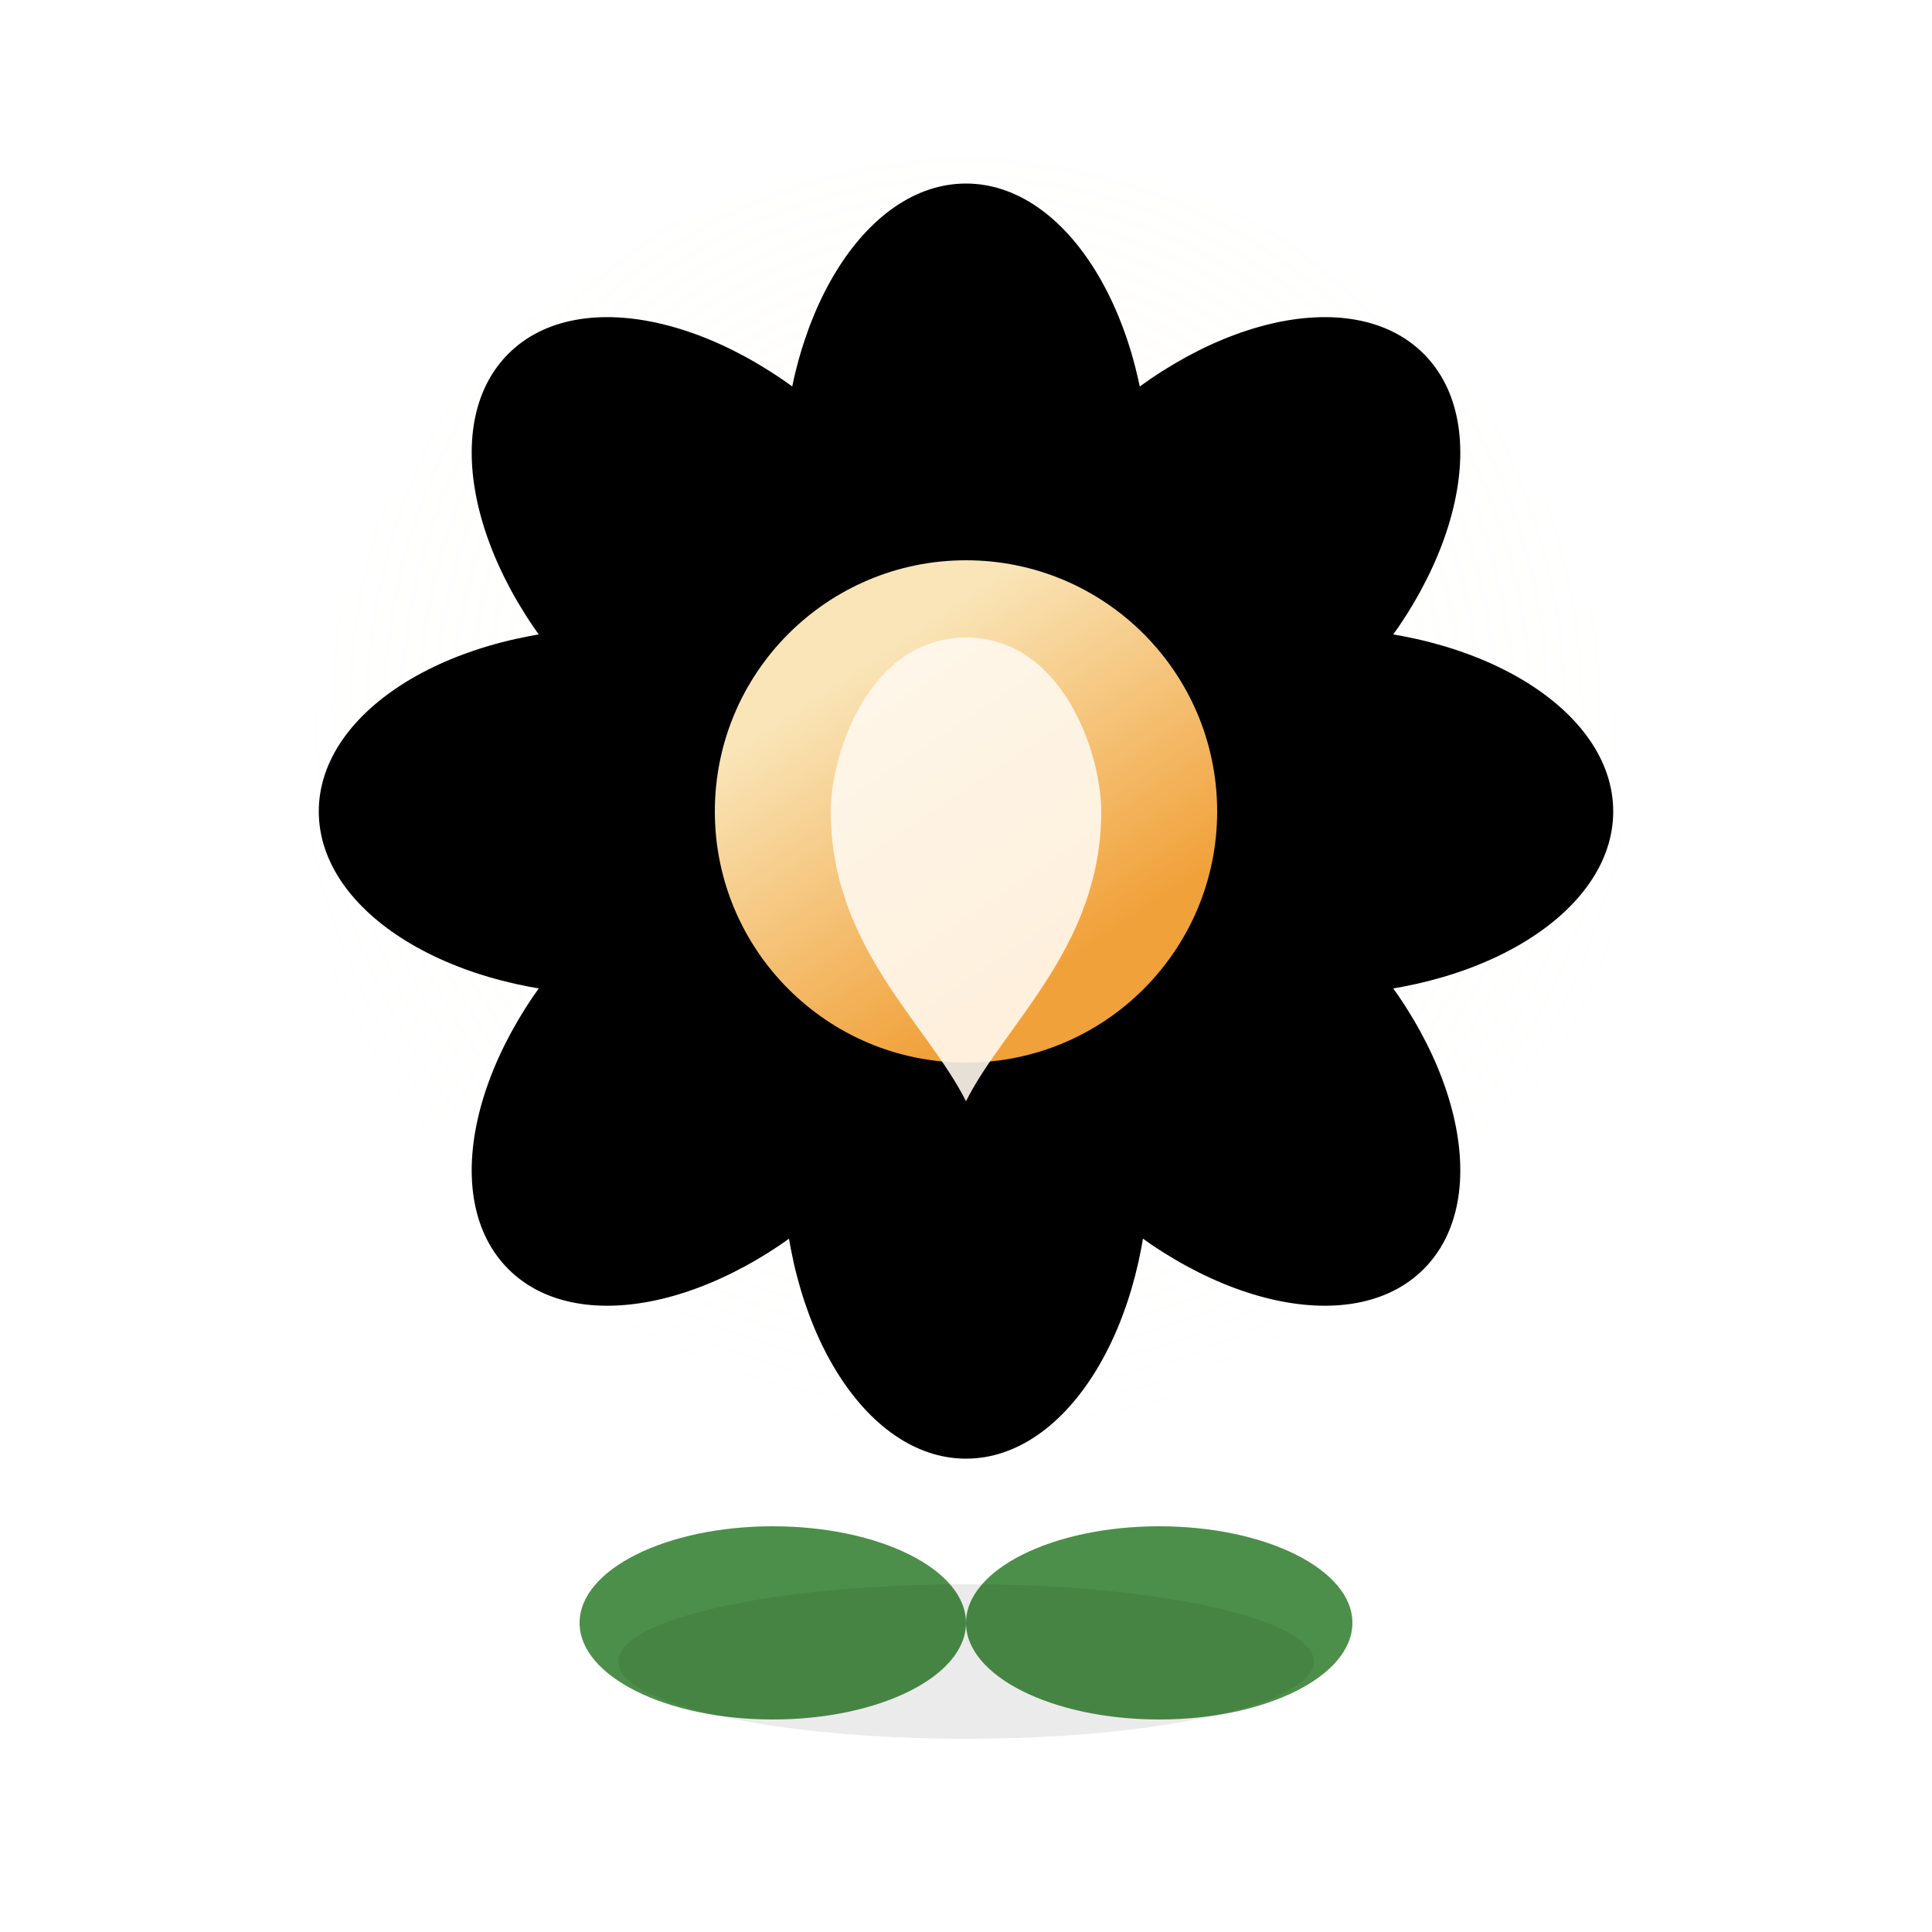
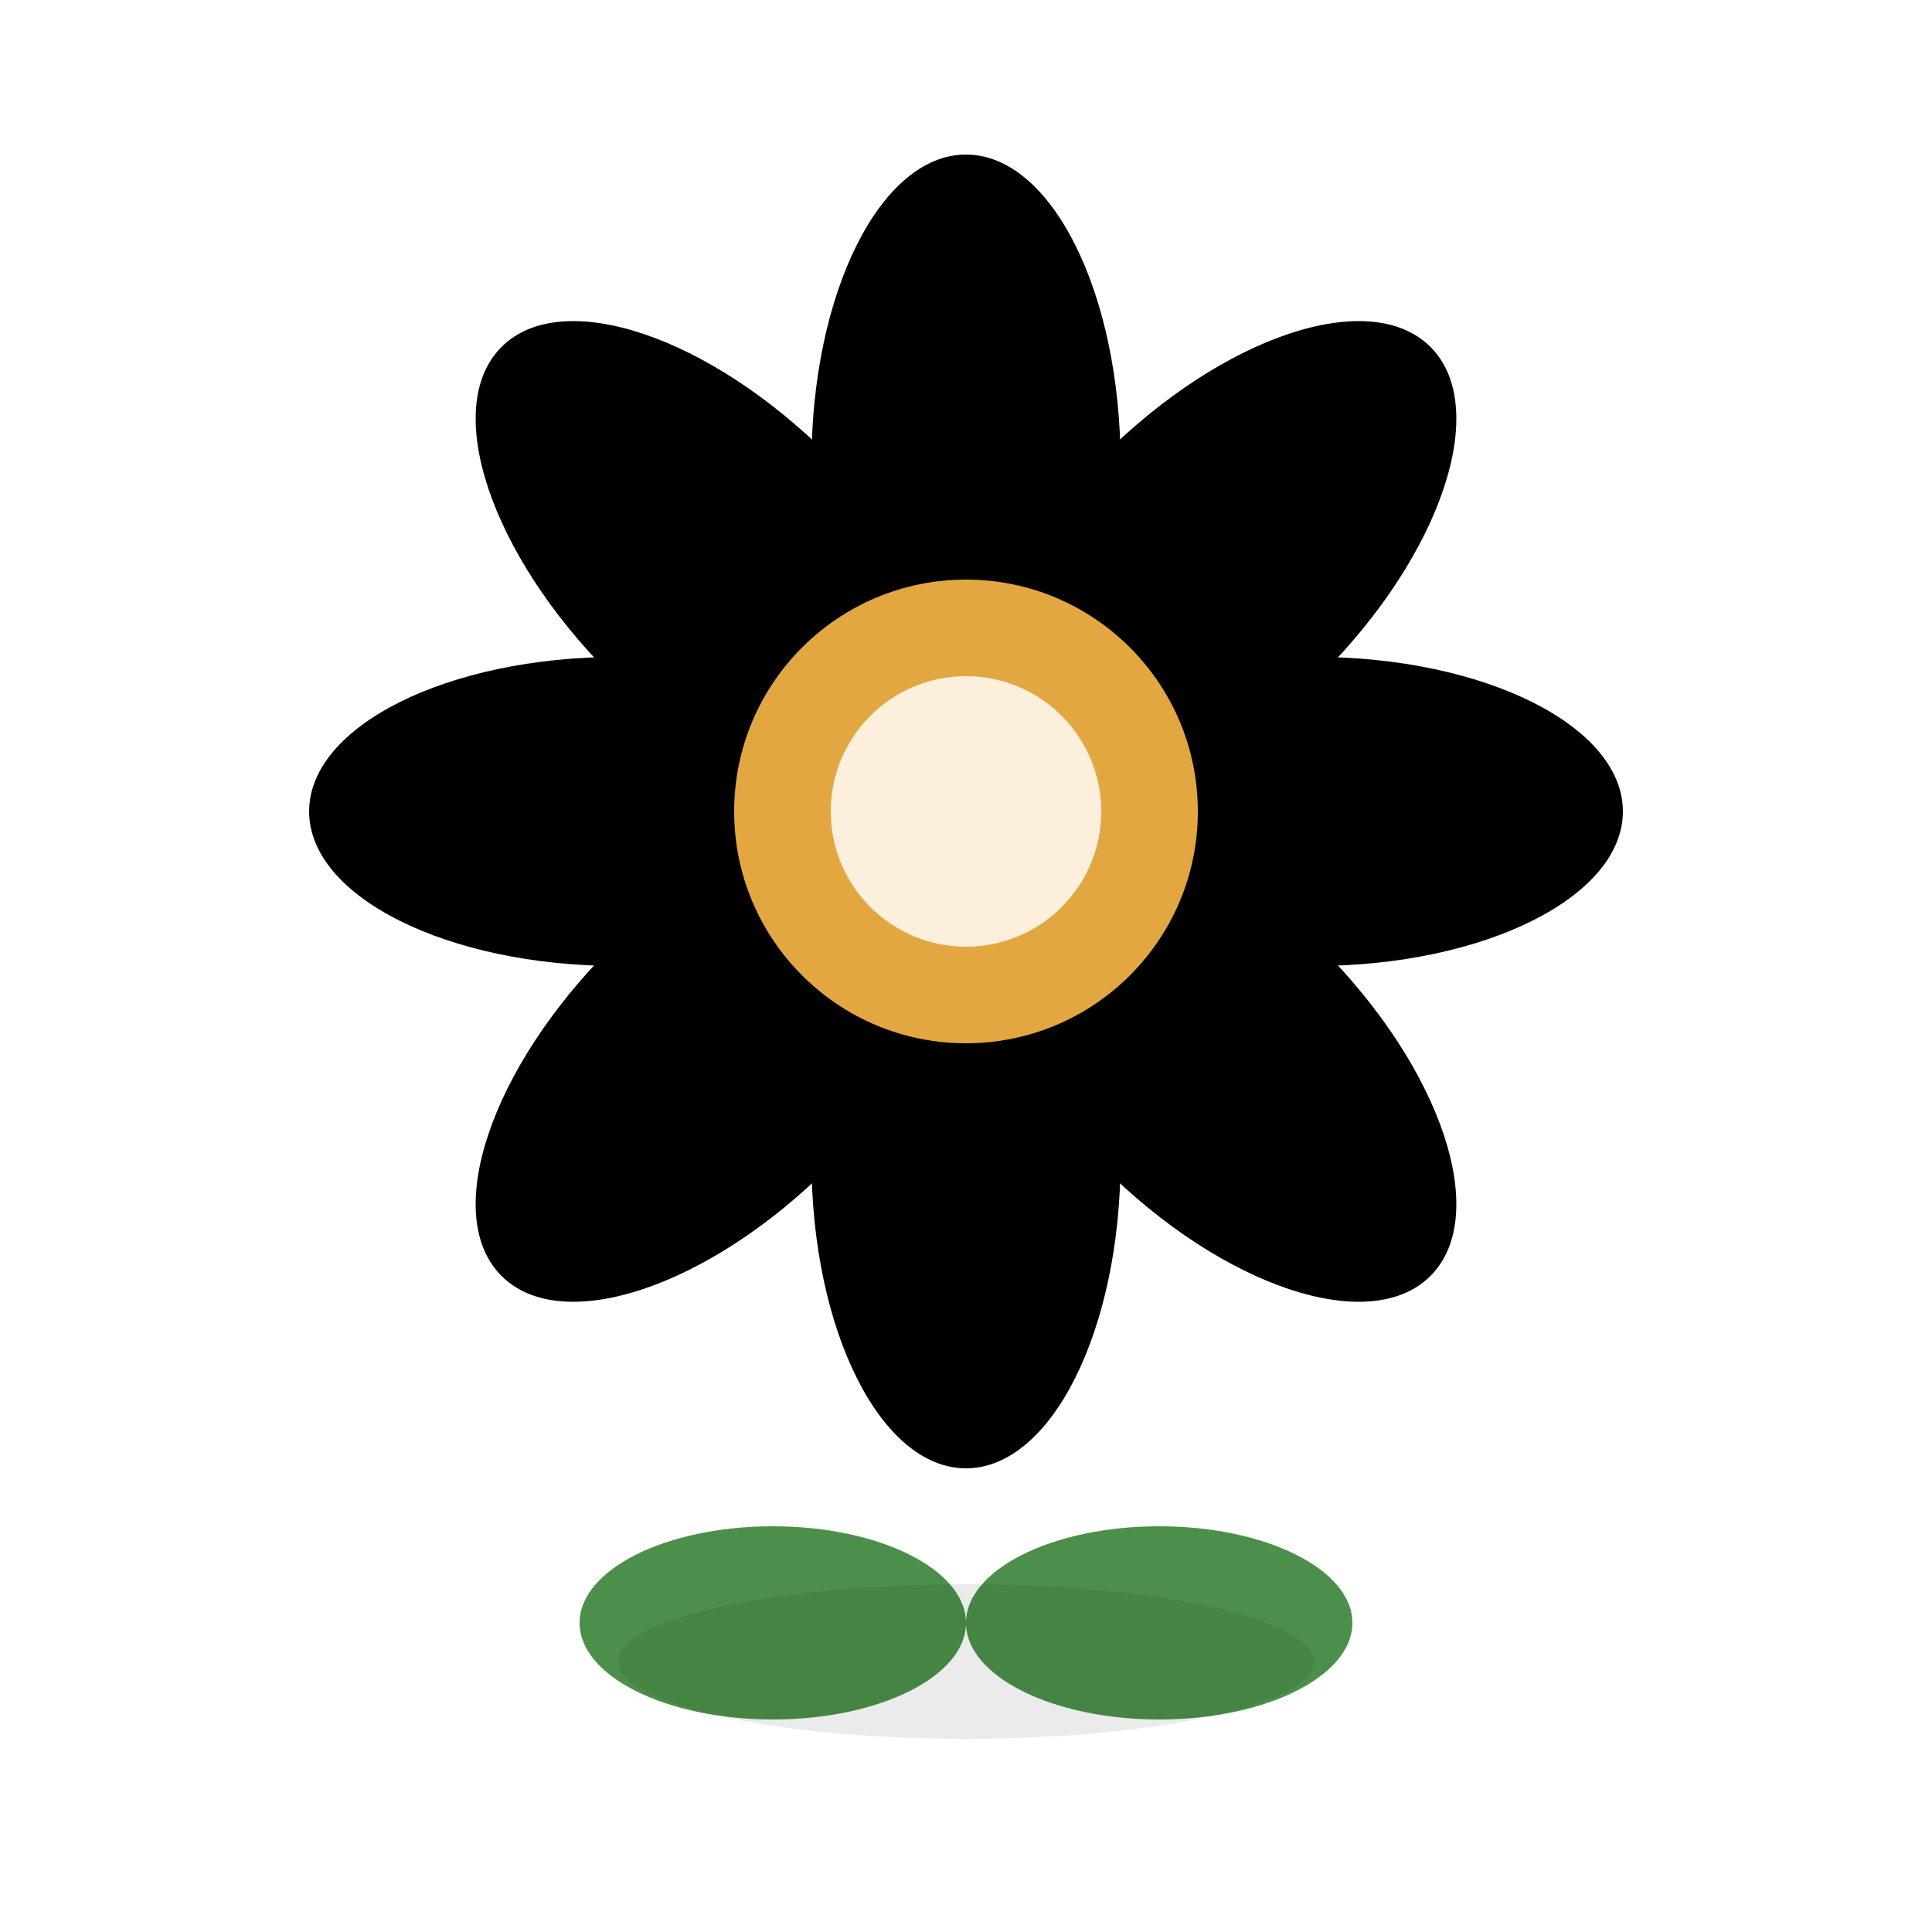
<svg xmlns="http://www.w3.org/2000/svg" width="512" height="512" viewBox="0 0 100 100">
-   <defs>
-     <radialGradient id="halo" cx="50%" cy="42%" r="60%">
-       <stop offset="0%" stop-color="#fff8ee" stop-opacity="0.18" />
-       <stop offset="100%" stop-color="#fff8ee" stop-opacity="0" />
-     </radialGradient>
-     <linearGradient id="petalWarm" x1="0%" y1="0%" x2="0%" y2="100%">
-       <stop offset="0%" stop-color="color-mix(in oklab, #f4a261 68%, #f59e0b)" />
-       <stop offset="100%" stop-color="color-mix(in oklab, #f4a261 48%, #e67b12)" />
-     </linearGradient>
-     <linearGradient id="petalWarmSoft" x1="0%" y1="0%" x2="0%" y2="100%">
-       <stop offset="0%" stop-color="color-mix(in oklab, #f4a261 76%, #f59e0b)" />
-       <stop offset="100%" stop-color="color-mix(in oklab, #f4a261 56%, #de7d1b)" />
-     </linearGradient>
-     <linearGradient id="coreGlow" x1="30%" y1="20%" x2="70%" y2="80%">
-       <stop offset="0%" stop-color="#f9e5b8" />
-       <stop offset="100%" stop-color="#f1a13a" />
-     </linearGradient>
-   </defs>
-   <circle cx="50" cy="42" r="34" fill="url(#halo)" />
-   <g transform="translate(0,6)" fill="#4c8f4a">
-     <ellipse cx="40" cy="78" rx="10" ry="5" />
-     <ellipse cx="60" cy="78" rx="10" ry="5" />
+   <g transform="translate(0,6)">
+     <ellipse cx="40" cy="78" rx="10" ry="5" fill="#4C8F4A" />
+     <ellipse cx="60" cy="78" rx="10" ry="5" fill="#4C8F4A" />
  </g>
  <g>
    <g transform="translate(50,42)">
-       <ellipse cx="0" cy="-17" rx="9.5" ry="15.5" fill="url(#petalWarm)" />
+       <ellipse cx="0" cy="-18" rx="8" ry="16" fill="color-mix(in oklab, #f4a261 72%, #f59e0b)" />
    </g>
    <g transform="rotate(45 50 42)">
-       <ellipse cx="50" cy="24" rx="9.5" ry="15.5" fill="url(#petalWarmSoft)" />
+       <ellipse cx="50" cy="24" rx="8" ry="16" fill="color-mix(in oklab, #f4a261 62%, #f59e0b)" />
    </g>
    <g transform="rotate(90 50 42)">
-       <ellipse cx="50" cy="24" rx="9.5" ry="15.5" fill="url(#petalWarm)" />
+       <ellipse cx="50" cy="24" rx="8" ry="16" fill="color-mix(in oklab, #f4a261 72%, #f59e0b)" />
    </g>
    <g transform="rotate(135 50 42)">
-       <ellipse cx="50" cy="24" rx="9.5" ry="15.5" fill="url(#petalWarmSoft)" />
+       <ellipse cx="50" cy="24" rx="8" ry="16" fill="color-mix(in oklab, #f4a261 62%, #f59e0b)" />
    </g>
    <g transform="rotate(180 50 42)">
-       <ellipse cx="50" cy="24" rx="9.5" ry="15.5" fill="url(#petalWarm)" />
+       <ellipse cx="50" cy="24" rx="8" ry="16" fill="color-mix(in oklab, #f4a261 72%, #f59e0b)" />
    </g>
    <g transform="rotate(225 50 42)">
-       <ellipse cx="50" cy="24" rx="9.5" ry="15.5" fill="url(#petalWarmSoft)" />
+       <ellipse cx="50" cy="24" rx="8" ry="16" fill="color-mix(in oklab, #f4a261 62%, #f59e0b)" />
    </g>
    <g transform="rotate(270 50 42)">
-       <ellipse cx="50" cy="24" rx="9.5" ry="15.5" fill="url(#petalWarm)" />
+       <ellipse cx="50" cy="24" rx="8" ry="16" fill="color-mix(in oklab, #f4a261 72%, #f59e0b)" />
    </g>
    <g transform="rotate(315 50 42)">
-       <ellipse cx="50" cy="24" rx="9.5" ry="15.5" fill="url(#petalWarmSoft)" />
+       <ellipse cx="50" cy="24" rx="8" ry="16" fill="color-mix(in oklab, #f4a261 62%, #f59e0b)" />
    </g>
  </g>
-   <g transform="translate(50 42)">
-     <circle r="13" fill="url(#coreGlow)" />
-     <path d="M0 -9 C5 -9 7 -3 7 0 C7 7 2 11 0 15 C-2 11 -7 7 -7 0 C-7 -3 -5 -9 0 -9 Z" fill="#fff8ee" fill-opacity="0.9" />
-   </g>
+   <circle cx="50" cy="42" r="12" fill="#E3A742" />
+   <circle cx="50" cy="42" r="7" fill="#FFF8EE" fill-opacity="0.9" />
  <ellipse cx="50" cy="86" rx="18" ry="4" fill="#000000" fill-opacity="0.08" />
</svg>
